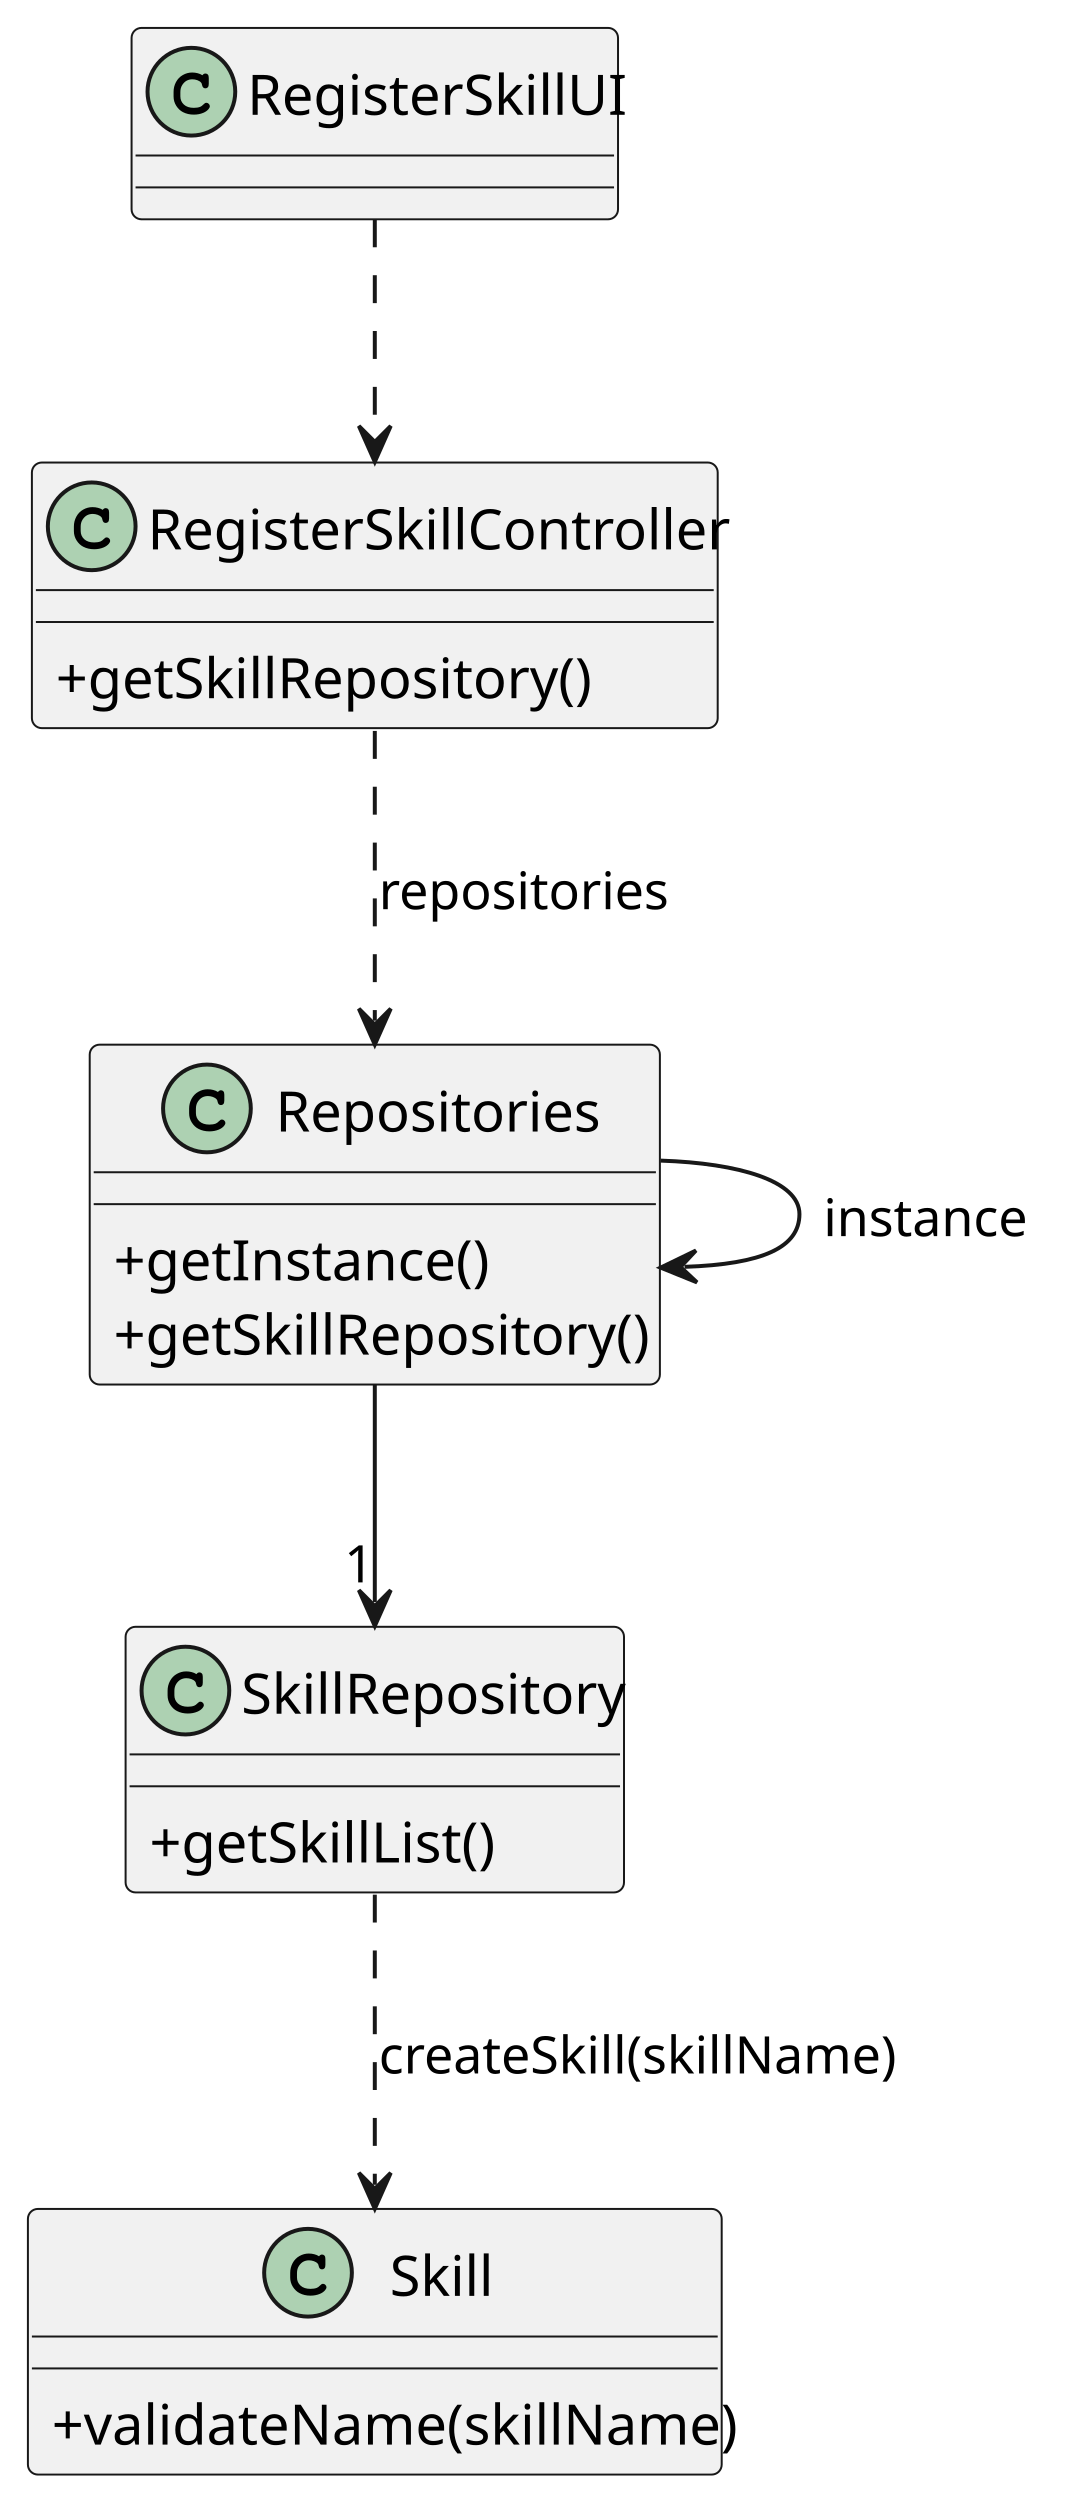
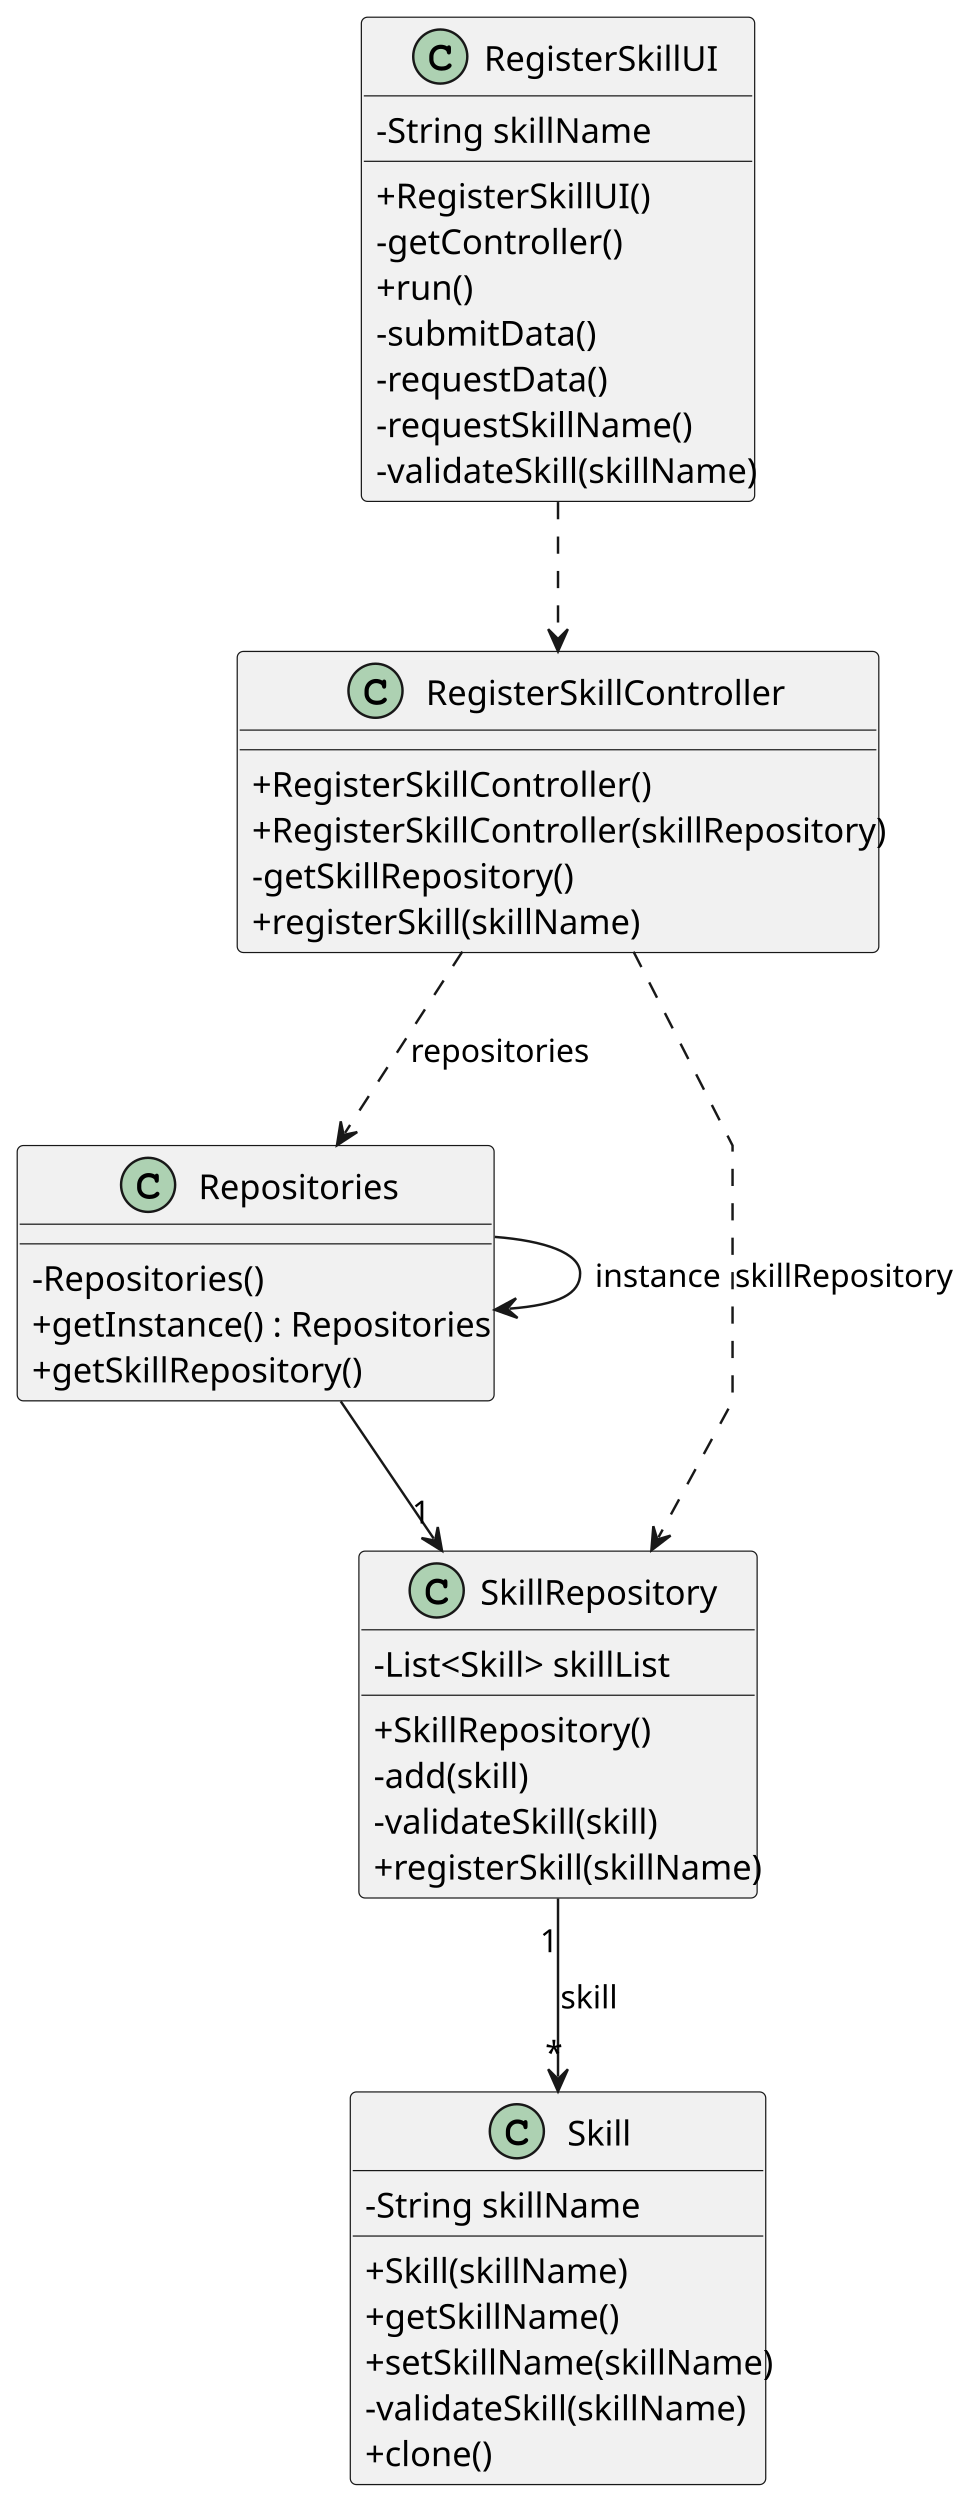
- <svg xmlns="http://www.w3.org/2000/svg" contentStyleType="text/css" height="627px" preserveAspectRatio="none" style="width:268px;height:627px;background:#FFFFFF;" version="1.1" viewBox="0 0 268 627" width="268px" zoomAndPan="magnify">
+ <svg xmlns="http://www.w3.org/2000/svg" contentStyleType="text/css" height="1017px" preserveAspectRatio="none" style="width:392px;height:1017px;background:#FFFFFF;" version="1.1" viewBox="0 0 392 1017" width="392px" zoomAndPan="magnify">
  <defs />
  <g>
+     <g id="elem_RegisterSkillUI">
+       <rect codeLine="11" fill="#F1F1F1" height="196.969" id="RegisterSkillUI" rx="2.5" ry="2.5" style="stroke:#181818;stroke-width:0.5;" width="160" x="147" y="7" />
+       <ellipse cx="179.1" cy="23" fill="#ADD1B2" rx="11" ry="11" style="stroke:#181818;stroke-width:1.0;" />
+       <path d="M181.866,18.875 Q182.022,18.656 182.209,18.547 Q182.397,18.438 182.616,18.438 Q182.991,18.438 183.225,18.703 Q183.459,18.953 183.459,19.562 L183.459,21.016 Q183.459,21.625 183.225,21.891 Q182.991,22.156 182.616,22.156 Q182.272,22.156 182.069,21.953 Q181.866,21.766 181.756,21.25 Q181.709,20.891 181.522,20.703 Q181.194,20.328 180.584,20.109 Q179.975,19.891 179.35,19.891 Q178.584,19.891 177.944,20.219 Q177.319,20.547 176.819,21.297 Q176.334,22.047 176.334,23.078 L176.334,24.172 Q176.334,25.406 177.225,26.234 Q178.116,27.047 179.709,27.047 Q180.647,27.047 181.303,26.797 Q181.694,26.641 182.116,26.203 Q182.381,25.938 182.522,25.859 Q182.678,25.781 182.881,25.781 Q183.209,25.781 183.459,26.047 Q183.725,26.297 183.725,26.641 Q183.725,26.984 183.381,27.391 Q182.881,27.969 182.084,28.297 Q181.006,28.75 179.709,28.75 Q178.194,28.75 176.991,28.125 Q176.006,27.625 175.319,26.562 Q174.631,25.484 174.631,24.203 L174.631,23.047 Q174.631,21.719 175.241,20.578 Q175.866,19.422 176.959,18.812 Q178.053,18.188 179.287,18.188 Q180.022,18.188 180.662,18.359 Q181.319,18.516 181.866,18.875 Z " fill="#000000" />
+       <text fill="#000000" font-family="sans-serif" font-size="14" lengthAdjust="spacing" textLength="90" x="196.9" y="28.797">RegisterSkillUI</text>
+       <line style="stroke:#181818;stroke-width:0.5;" x1="148" x2="306" y1="39" y2="39" />
+       <text fill="#000000" font-family="sans-serif" font-size="14" lengthAdjust="spacing" textLength="105" x="153" y="58.107">-String skillName</text>
+       <line style="stroke:#181818;stroke-width:0.5;" x1="148" x2="306" y1="65.621" y2="65.621" />
+       <text fill="#000000" font-family="sans-serif" font-size="14" lengthAdjust="spacing" textLength="108" x="153" y="84.728">+RegisterSkillUI()</text>
+       <text fill="#000000" font-family="sans-serif" font-size="14" lengthAdjust="spacing" textLength="97" x="153" y="103.35">-getController()</text>
+       <text fill="#000000" font-family="sans-serif" font-size="14" lengthAdjust="spacing" textLength="39" x="153" y="121.971">+run()</text>
+       <text fill="#000000" font-family="sans-serif" font-size="14" lengthAdjust="spacing" textLength="86" x="153" y="140.592">-submitData()</text>
+       <text fill="#000000" font-family="sans-serif" font-size="14" lengthAdjust="spacing" textLength="93" x="153" y="159.213">-requestData()</text>
+       <text fill="#000000" font-family="sans-serif" font-size="14" lengthAdjust="spacing" textLength="124" x="153" y="177.834">-requestSkillName()</text>
+       <text fill="#000000" font-family="sans-serif" font-size="14" lengthAdjust="spacing" textLength="148" x="153" y="196.455">-validateSkill(skillName)</text>
+     </g>
+     <g id="elem_RegisterSkillController">
+       <rect codeLine="23" fill="#F1F1F1" height="122.484" id="RegisterSkillController" rx="2.5" ry="2.5" style="stroke:#181818;stroke-width:0.5;" width="261" x="96.5" y="265" />
+       <ellipse cx="152.75" cy="281" fill="#ADD1B2" rx="11" ry="11" style="stroke:#181818;stroke-width:1.0;" />
+       <path d="M155.516,276.875 Q155.672,276.656 155.859,276.547 Q156.047,276.438 156.266,276.438 Q156.641,276.438 156.875,276.703 Q157.109,276.953 157.109,277.562 L157.109,279.016 Q157.109,279.625 156.875,279.891 Q156.641,280.156 156.266,280.156 Q155.922,280.156 155.719,279.953 Q155.516,279.766 155.406,279.25 Q155.359,278.891 155.172,278.703 Q154.844,278.328 154.234,278.109 Q153.625,277.891 153,277.891 Q152.234,277.891 151.594,278.219 Q150.969,278.547 150.469,279.297 Q149.984,280.047 149.984,281.078 L149.984,282.172 Q149.984,283.406 150.875,284.234 Q151.766,285.047 153.359,285.047 Q154.297,285.047 154.953,284.797 Q155.344,284.641 155.766,284.203 Q156.031,283.938 156.172,283.859 Q156.328,283.781 156.531,283.781 Q156.859,283.781 157.109,284.047 Q157.375,284.297 157.375,284.641 Q157.375,284.984 157.031,285.391 Q156.531,285.969 155.734,286.297 Q154.656,286.75 153.359,286.75 Q151.844,286.75 150.641,286.125 Q149.656,285.625 148.969,284.562 Q148.281,283.484 148.281,282.203 L148.281,281.047 Q148.281,279.719 148.891,278.578 Q149.516,277.422 150.609,276.812 Q151.703,276.188 152.938,276.188 Q153.672,276.188 154.312,276.359 Q154.969,276.516 155.516,276.875 Z " fill="#000000" />
+       <text fill="#000000" font-family="sans-serif" font-size="14" lengthAdjust="spacing" textLength="140" x="173.25" y="286.797">RegisterSkillController</text>
+       <line style="stroke:#181818;stroke-width:0.5;" x1="97.5" x2="356.5" y1="297" y2="297" />
+       <line style="stroke:#181818;stroke-width:0.5;" x1="97.5" x2="356.5" y1="305" y2="305" />
+       <text fill="#000000" font-family="sans-serif" font-size="14" lengthAdjust="spacing" textLength="158" x="102.5" y="324.107">+RegisterSkillController()</text>
+       <text fill="#000000" font-family="sans-serif" font-size="14" lengthAdjust="spacing" textLength="249" x="102.5" y="342.728">+RegisterSkillController(skillRepository)</text>
+       <text fill="#000000" font-family="sans-serif" font-size="14" lengthAdjust="spacing" textLength="128" x="102.5" y="361.35">-getSkillRepository()</text>
+       <text fill="#000000" font-family="sans-serif" font-size="14" lengthAdjust="spacing" textLength="150" x="102.5" y="379.971">+registerSkill(skillName)</text>
+     </g>
    <g id="elem_Repositories">
-       <rect codeLine="26" fill="#F1F1F1" height="85.242" id="Repositories" rx="2.5" ry="2.5" style="stroke:#181818;stroke-width:0.5;" width="143" x="22.5" y="262" />
-       <ellipse cx="51.9" cy="278" fill="#ADD1B2" rx="11" ry="11" style="stroke:#181818;stroke-width:1.0;" />
-       <path d="M54.666,273.875 Q54.822,273.656 55.009,273.547 Q55.197,273.438 55.416,273.438 Q55.791,273.438 56.025,273.703 Q56.259,273.953 56.259,274.562 L56.259,276.016 Q56.259,276.625 56.025,276.891 Q55.791,277.156 55.416,277.156 Q55.072,277.156 54.869,276.953 Q54.666,276.766 54.556,276.25 Q54.509,275.891 54.322,275.703 Q53.994,275.328 53.384,275.109 Q52.775,274.891 52.15,274.891 Q51.384,274.891 50.744,275.219 Q50.119,275.547 49.619,276.297 Q49.134,277.047 49.134,278.078 L49.134,279.172 Q49.134,280.406 50.025,281.234 Q50.916,282.047 52.509,282.047 Q53.447,282.047 54.103,281.797 Q54.494,281.641 54.916,281.203 Q55.181,280.938 55.322,280.859 Q55.478,280.781 55.681,280.781 Q56.009,280.781 56.259,281.047 Q56.525,281.297 56.525,281.641 Q56.525,281.984 56.181,282.391 Q55.681,282.969 54.884,283.297 Q53.806,283.75 52.509,283.75 Q50.994,283.75 49.791,283.125 Q48.806,282.625 48.119,281.562 Q47.431,280.484 47.431,279.203 L47.431,278.047 Q47.431,276.719 48.041,275.578 Q48.666,274.422 49.759,273.812 Q50.853,273.188 52.087,273.188 Q52.822,273.188 53.462,273.359 Q54.119,273.516 54.666,273.875 Z " fill="#000000" />
-       <text fill="#000000" font-family="sans-serif" font-size="14" lengthAdjust="spacing" textLength="79" x="69.1" y="283.797">Repositories</text>
-       <line style="stroke:#181818;stroke-width:0.5;" x1="23.5" x2="164.5" y1="294" y2="294" />
-       <line style="stroke:#181818;stroke-width:0.5;" x1="23.5" x2="164.5" y1="302" y2="302" />
-       <text fill="#000000" font-family="sans-serif" font-size="14" lengthAdjust="spacing" textLength="91" x="28.5" y="321.107">+getInstance()</text>
-       <text fill="#000000" font-family="sans-serif" font-size="14" lengthAdjust="spacing" textLength="131" x="28.5" y="339.728">+getSkillRepository()</text>
+       <rect codeLine="30" fill="#F1F1F1" height="103.863" id="Repositories" rx="2.5" ry="2.5" style="stroke:#181818;stroke-width:0.5;" width="194" x="7" y="466" />
+       <ellipse cx="60.25" cy="482" fill="#ADD1B2" rx="11" ry="11" style="stroke:#181818;stroke-width:1.0;" />
+       <path d="M63.016,477.875 Q63.172,477.656 63.359,477.547 Q63.547,477.438 63.766,477.438 Q64.141,477.438 64.375,477.703 Q64.609,477.953 64.609,478.562 L64.609,480.016 Q64.609,480.625 64.375,480.891 Q64.141,481.156 63.766,481.156 Q63.422,481.156 63.219,480.953 Q63.016,480.766 62.906,480.25 Q62.859,479.891 62.672,479.703 Q62.344,479.328 61.734,479.109 Q61.125,478.891 60.5,478.891 Q59.734,478.891 59.094,479.219 Q58.469,479.547 57.969,480.297 Q57.484,481.047 57.484,482.078 L57.484,483.172 Q57.484,484.406 58.375,485.234 Q59.266,486.047 60.859,486.047 Q61.797,486.047 62.453,485.797 Q62.844,485.641 63.266,485.203 Q63.531,484.938 63.672,484.859 Q63.828,484.781 64.031,484.781 Q64.359,484.781 64.609,485.047 Q64.875,485.297 64.875,485.641 Q64.875,485.984 64.531,486.391 Q64.031,486.969 63.234,487.297 Q62.156,487.75 60.859,487.75 Q59.344,487.75 58.141,487.125 Q57.156,486.625 56.469,485.562 Q55.781,484.484 55.781,483.203 L55.781,482.047 Q55.781,480.719 56.391,479.578 Q57.016,478.422 58.109,477.812 Q59.203,477.188 60.438,477.188 Q61.172,477.188 61.812,477.359 Q62.469,477.516 63.016,477.875 Z " fill="#000000" />
+       <text fill="#000000" font-family="sans-serif" font-size="14" lengthAdjust="spacing" textLength="79" x="80.75" y="487.797">Repositories</text>
+       <line style="stroke:#181818;stroke-width:0.5;" x1="8" x2="200" y1="498" y2="498" />
+       <line style="stroke:#181818;stroke-width:0.5;" x1="8" x2="200" y1="506" y2="506" />
+       <text fill="#000000" font-family="sans-serif" font-size="14" lengthAdjust="spacing" textLength="94" x="13" y="525.107">-Repositories()</text>
+       <text fill="#000000" font-family="sans-serif" font-size="14" lengthAdjust="spacing" textLength="182" x="13" y="543.729">+getInstance() : Repositories</text>
+       <text fill="#000000" font-family="sans-serif" font-size="14" lengthAdjust="spacing" textLength="131" x="13" y="562.35">+getSkillRepository()</text>
    </g>
    <g id="elem_SkillRepository">
-       <rect codeLine="31" fill="#F1F1F1" height="66.621" id="SkillRepository" rx="2.5" ry="2.5" style="stroke:#181818;stroke-width:0.5;" width="125" x="31.5" y="408" />
-       <ellipse cx="46.5" cy="424" fill="#ADD1B2" rx="11" ry="11" style="stroke:#181818;stroke-width:1.0;" />
-       <path d="M49.266,419.875 Q49.422,419.656 49.609,419.547 Q49.797,419.438 50.016,419.438 Q50.391,419.438 50.625,419.703 Q50.859,419.953 50.859,420.562 L50.859,422.016 Q50.859,422.625 50.625,422.891 Q50.391,423.156 50.016,423.156 Q49.672,423.156 49.469,422.953 Q49.266,422.766 49.156,422.25 Q49.109,421.891 48.922,421.703 Q48.594,421.328 47.984,421.109 Q47.375,420.891 46.75,420.891 Q45.984,420.891 45.344,421.219 Q44.719,421.547 44.219,422.297 Q43.734,423.047 43.734,424.078 L43.734,425.172 Q43.734,426.406 44.625,427.234 Q45.516,428.047 47.109,428.047 Q48.047,428.047 48.703,427.797 Q49.094,427.641 49.516,427.203 Q49.781,426.938 49.922,426.859 Q50.078,426.781 50.281,426.781 Q50.609,426.781 50.859,427.047 Q51.125,427.297 51.125,427.641 Q51.125,427.984 50.781,428.391 Q50.281,428.969 49.484,429.297 Q48.406,429.75 47.109,429.75 Q45.594,429.75 44.391,429.125 Q43.406,428.625 42.719,427.562 Q42.031,426.484 42.031,425.203 L42.031,424.047 Q42.031,422.719 42.641,421.578 Q43.266,420.422 44.359,419.812 Q45.453,419.188 46.688,419.188 Q47.422,419.188 48.062,419.359 Q48.719,419.516 49.266,419.875 Z " fill="#000000" />
-       <text fill="#000000" font-family="sans-serif" font-size="14" lengthAdjust="spacing" textLength="93" x="60.5" y="429.797">SkillRepository</text>
-       <line style="stroke:#181818;stroke-width:0.5;" x1="32.5" x2="155.5" y1="440" y2="440" />
-       <line style="stroke:#181818;stroke-width:0.5;" x1="32.5" x2="155.5" y1="448" y2="448" />
-       <text fill="#000000" font-family="sans-serif" font-size="14" lengthAdjust="spacing" textLength="85" x="37.5" y="467.107">+getSkillList()</text>
+       <rect codeLine="36" fill="#F1F1F1" height="141.106" id="SkillRepository" rx="2.5" ry="2.5" style="stroke:#181818;stroke-width:0.5;" width="162" x="146" y="631" />
+       <ellipse cx="177.65" cy="647" fill="#ADD1B2" rx="11" ry="11" style="stroke:#181818;stroke-width:1.0;" />
+       <path d="M180.416,642.875 Q180.572,642.656 180.759,642.547 Q180.947,642.438 181.166,642.438 Q181.541,642.438 181.775,642.703 Q182.009,642.953 182.009,643.562 L182.009,645.016 Q182.009,645.625 181.775,645.891 Q181.541,646.156 181.166,646.156 Q180.822,646.156 180.619,645.953 Q180.416,645.766 180.306,645.25 Q180.259,644.891 180.072,644.703 Q179.744,644.328 179.134,644.109 Q178.525,643.891 177.9,643.891 Q177.134,643.891 176.494,644.219 Q175.869,644.547 175.369,645.297 Q174.884,646.047 174.884,647.078 L174.884,648.172 Q174.884,649.406 175.775,650.234 Q176.666,651.047 178.259,651.047 Q179.197,651.047 179.853,650.797 Q180.244,650.641 180.666,650.203 Q180.931,649.938 181.072,649.859 Q181.228,649.781 181.431,649.781 Q181.759,649.781 182.009,650.047 Q182.275,650.297 182.275,650.641 Q182.275,650.984 181.931,651.391 Q181.431,651.969 180.634,652.297 Q179.556,652.75 178.259,652.75 Q176.744,652.75 175.541,652.125 Q174.556,651.625 173.869,650.562 Q173.181,649.484 173.181,648.203 L173.181,647.047 Q173.181,645.719 173.791,644.578 Q174.416,643.422 175.509,642.812 Q176.603,642.188 177.838,642.188 Q178.572,642.188 179.213,642.359 Q179.869,642.516 180.416,642.875 Z " fill="#000000" />
+       <text fill="#000000" font-family="sans-serif" font-size="14" lengthAdjust="spacing" textLength="93" x="195.35" y="652.797">SkillRepository</text>
+       <line style="stroke:#181818;stroke-width:0.5;" x1="147" x2="307" y1="663" y2="663" />
+       <text fill="#000000" font-family="sans-serif" font-size="14" lengthAdjust="spacing" textLength="117" x="152" y="682.107">-List&lt;Skill&gt; skillList</text>
+       <line style="stroke:#181818;stroke-width:0.5;" x1="147" x2="307" y1="689.621" y2="689.621" />
+       <text fill="#000000" font-family="sans-serif" font-size="14" lengthAdjust="spacing" textLength="111" x="152" y="708.729">+SkillRepository()</text>
+       <text fill="#000000" font-family="sans-serif" font-size="14" lengthAdjust="spacing" textLength="62" x="152" y="727.35">-add(skill)</text>
+       <text fill="#000000" font-family="sans-serif" font-size="14" lengthAdjust="spacing" textLength="112" x="152" y="745.971">-validateSkill(skill)</text>
+       <text fill="#000000" font-family="sans-serif" font-size="14" lengthAdjust="spacing" textLength="150" x="152" y="764.592">+registerSkill(skillName)</text>
    </g>
    <g id="elem_Skill">
-       <rect codeLine="35" fill="#F1F1F1" height="66.621" id="Skill" rx="2.5" ry="2.5" style="stroke:#181818;stroke-width:0.5;" width="174" x="7" y="554" />
-       <ellipse cx="77.25" cy="570" fill="#ADD1B2" rx="11" ry="11" style="stroke:#181818;stroke-width:1.0;" />
-       <path d="M80.016,565.875 Q80.172,565.656 80.359,565.547 Q80.547,565.438 80.766,565.438 Q81.141,565.438 81.375,565.703 Q81.609,565.953 81.609,566.562 L81.609,568.016 Q81.609,568.625 81.375,568.891 Q81.141,569.156 80.766,569.156 Q80.422,569.156 80.219,568.953 Q80.016,568.766 79.906,568.25 Q79.859,567.891 79.672,567.703 Q79.344,567.328 78.734,567.109 Q78.125,566.891 77.5,566.891 Q76.734,566.891 76.094,567.219 Q75.469,567.547 74.969,568.297 Q74.484,569.047 74.484,570.078 L74.484,571.172 Q74.484,572.406 75.375,573.234 Q76.266,574.047 77.859,574.047 Q78.797,574.047 79.453,573.797 Q79.844,573.641 80.266,573.203 Q80.531,572.938 80.672,572.859 Q80.828,572.781 81.031,572.781 Q81.359,572.781 81.609,573.047 Q81.875,573.297 81.875,573.641 Q81.875,573.984 81.531,574.391 Q81.031,574.969 80.234,575.297 Q79.156,575.75 77.859,575.75 Q76.344,575.75 75.141,575.125 Q74.156,574.625 73.469,573.562 Q72.781,572.484 72.781,571.203 L72.781,570.047 Q72.781,568.719 73.391,567.578 Q74.016,566.422 75.109,565.812 Q76.203,565.188 77.438,565.188 Q78.172,565.188 78.812,565.359 Q79.469,565.516 80.016,565.875 Z " fill="#000000" />
-       <text fill="#000000" font-family="sans-serif" font-size="14" lengthAdjust="spacing" textLength="25" x="97.75" y="575.797">Skill</text>
-       <line style="stroke:#181818;stroke-width:0.5;" x1="8" x2="180" y1="586" y2="586" />
-       <line style="stroke:#181818;stroke-width:0.5;" x1="8" x2="180" y1="594" y2="594" />
-       <text fill="#000000" font-family="sans-serif" font-size="14" lengthAdjust="spacing" textLength="162" x="13" y="613.107">+validateName(skillName)</text>
-     </g>
-     <g id="elem_RegisterSkillController">
-       <rect codeLine="22" fill="#F1F1F1" height="66.621" id="RegisterSkillController" rx="2.5" ry="2.5" style="stroke:#181818;stroke-width:0.5;" width="172" x="8" y="116" />
-       <ellipse cx="23" cy="132" fill="#ADD1B2" rx="11" ry="11" style="stroke:#181818;stroke-width:1.0;" />
-       <path d="M25.766,127.875 Q25.922,127.656 26.109,127.547 Q26.297,127.438 26.516,127.438 Q26.891,127.438 27.125,127.703 Q27.359,127.953 27.359,128.562 L27.359,130.016 Q27.359,130.625 27.125,130.891 Q26.891,131.156 26.516,131.156 Q26.172,131.156 25.969,130.953 Q25.766,130.766 25.656,130.25 Q25.609,129.891 25.422,129.703 Q25.094,129.328 24.484,129.109 Q23.875,128.891 23.25,128.891 Q22.484,128.891 21.844,129.219 Q21.219,129.547 20.719,130.297 Q20.234,131.047 20.234,132.078 L20.234,133.172 Q20.234,134.406 21.125,135.234 Q22.016,136.047 23.609,136.047 Q24.547,136.047 25.203,135.797 Q25.594,135.641 26.016,135.203 Q26.281,134.938 26.422,134.859 Q26.578,134.781 26.781,134.781 Q27.109,134.781 27.359,135.047 Q27.625,135.297 27.625,135.641 Q27.625,135.984 27.281,136.391 Q26.781,136.969 25.984,137.297 Q24.906,137.75 23.609,137.75 Q22.094,137.75 20.891,137.125 Q19.906,136.625 19.219,135.562 Q18.531,134.484 18.531,133.203 L18.531,132.047 Q18.531,130.719 19.141,129.578 Q19.766,128.422 20.859,127.812 Q21.953,127.188 23.188,127.188 Q23.922,127.188 24.562,127.359 Q25.219,127.516 25.766,127.875 Z " fill="#000000" />
-       <text fill="#000000" font-family="sans-serif" font-size="14" lengthAdjust="spacing" textLength="140" x="37" y="137.797">RegisterSkillController</text>
-       <line style="stroke:#181818;stroke-width:0.5;" x1="9" x2="179" y1="148" y2="148" />
-       <line style="stroke:#181818;stroke-width:0.5;" x1="9" x2="179" y1="156" y2="156" />
-       <text fill="#000000" font-family="sans-serif" font-size="14" lengthAdjust="spacing" textLength="131" x="14" y="175.107">+getSkillRepository()</text>
-     </g>
-     <g id="elem_RegisterSkillUI">
-       <rect codeLine="18" fill="#F1F1F1" height="48" id="RegisterSkillUI" rx="2.5" ry="2.5" style="stroke:#181818;stroke-width:0.5;" width="122" x="33" y="7" />
-       <ellipse cx="48" cy="23" fill="#ADD1B2" rx="11" ry="11" style="stroke:#181818;stroke-width:1.0;" />
-       <path d="M50.766,18.875 Q50.922,18.656 51.109,18.547 Q51.297,18.438 51.516,18.438 Q51.891,18.438 52.125,18.703 Q52.359,18.953 52.359,19.562 L52.359,21.016 Q52.359,21.625 52.125,21.891 Q51.891,22.156 51.516,22.156 Q51.172,22.156 50.969,21.953 Q50.766,21.766 50.656,21.25 Q50.609,20.891 50.422,20.703 Q50.094,20.328 49.484,20.109 Q48.875,19.891 48.25,19.891 Q47.484,19.891 46.844,20.219 Q46.219,20.547 45.719,21.297 Q45.234,22.047 45.234,23.078 L45.234,24.172 Q45.234,25.406 46.125,26.234 Q47.016,27.047 48.609,27.047 Q49.547,27.047 50.203,26.797 Q50.594,26.641 51.016,26.203 Q51.281,25.938 51.422,25.859 Q51.578,25.781 51.781,25.781 Q52.109,25.781 52.359,26.047 Q52.625,26.297 52.625,26.641 Q52.625,26.984 52.281,27.391 Q51.781,27.969 50.984,28.297 Q49.906,28.75 48.609,28.75 Q47.094,28.75 45.891,28.125 Q44.906,27.625 44.219,26.562 Q43.531,25.484 43.531,24.203 L43.531,23.047 Q43.531,21.719 44.141,20.578 Q44.766,19.422 45.859,18.812 Q46.953,18.188 48.188,18.188 Q48.922,18.188 49.562,18.359 Q50.219,18.516 50.766,18.875 Z " fill="#000000" />
-       <text fill="#000000" font-family="sans-serif" font-size="14" lengthAdjust="spacing" textLength="90" x="62" y="28.797">RegisterSkillUI</text>
-       <line style="stroke:#181818;stroke-width:0.5;" x1="34" x2="154" y1="39" y2="39" />
-       <line style="stroke:#181818;stroke-width:0.5;" x1="34" x2="154" y1="47" y2="47" />
+       <rect codeLine="45" fill="#F1F1F1" height="159.727" id="Skill" rx="2.5" ry="2.5" style="stroke:#181818;stroke-width:0.5;" width="169" x="142.5" y="851" />
+       <ellipse cx="210.25" cy="867" fill="#ADD1B2" rx="11" ry="11" style="stroke:#181818;stroke-width:1.0;" />
+       <path d="M213.016,862.875 Q213.172,862.656 213.359,862.547 Q213.547,862.438 213.766,862.438 Q214.141,862.438 214.375,862.703 Q214.609,862.953 214.609,863.562 L214.609,865.016 Q214.609,865.625 214.375,865.891 Q214.141,866.156 213.766,866.156 Q213.422,866.156 213.219,865.953 Q213.016,865.766 212.906,865.25 Q212.859,864.891 212.672,864.703 Q212.344,864.328 211.734,864.109 Q211.125,863.891 210.5,863.891 Q209.734,863.891 209.094,864.219 Q208.469,864.547 207.969,865.297 Q207.484,866.047 207.484,867.078 L207.484,868.172 Q207.484,869.406 208.375,870.234 Q209.266,871.047 210.859,871.047 Q211.797,871.047 212.453,870.797 Q212.844,870.641 213.266,870.203 Q213.531,869.938 213.672,869.859 Q213.828,869.781 214.031,869.781 Q214.359,869.781 214.609,870.047 Q214.875,870.297 214.875,870.641 Q214.875,870.984 214.531,871.391 Q214.031,871.969 213.234,872.297 Q212.156,872.75 210.859,872.75 Q209.344,872.75 208.141,872.125 Q207.156,871.625 206.469,870.562 Q205.781,869.484 205.781,868.203 L205.781,867.047 Q205.781,865.719 206.391,864.578 Q207.016,863.422 208.109,862.812 Q209.203,862.188 210.438,862.188 Q211.172,862.188 211.812,862.359 Q212.469,862.516 213.016,862.875 Z " fill="#000000" />
+       <text fill="#000000" font-family="sans-serif" font-size="14" lengthAdjust="spacing" textLength="25" x="230.75" y="872.797">Skill</text>
+       <line style="stroke:#181818;stroke-width:0.5;" x1="143.5" x2="310.5" y1="883" y2="883" />
+       <text fill="#000000" font-family="sans-serif" font-size="14" lengthAdjust="spacing" textLength="105" x="148.5" y="902.107">-String skillName</text>
+       <line style="stroke:#181818;stroke-width:0.5;" x1="143.5" x2="310.5" y1="909.621" y2="909.621" />
+       <text fill="#000000" font-family="sans-serif" font-size="14" lengthAdjust="spacing" textLength="102" x="148.5" y="928.729">+Skill(skillName)</text>
+       <text fill="#000000" font-family="sans-serif" font-size="14" lengthAdjust="spacing" textLength="99" x="148.5" y="947.35">+getSkillName()</text>
+       <text fill="#000000" font-family="sans-serif" font-size="14" lengthAdjust="spacing" textLength="157" x="148.5" y="965.971">+setSkillName(skillName)</text>
+       <text fill="#000000" font-family="sans-serif" font-size="14" lengthAdjust="spacing" textLength="148" x="148.5" y="984.592">-validateSkill(skillName)</text>
+       <text fill="#000000" font-family="sans-serif" font-size="14" lengthAdjust="spacing" textLength="52" x="148.5" y="1003.213">+clone()</text>
    </g>
    <g id="link_Repositories_Repositories">
-       <path codeLine="9" d="M165.68,291.08 C185.42,291.73 200.5,296.2 200.5,304.5 C200.5,312.8 191.417,317.072 171.677,317.723 " fill="none" id="Repositories-to-Repositories" style="stroke:#181818;stroke-width:1.0;" />
-       <polygon fill="#181818" points="165.68,317.92,174.807,321.622,170.677,317.755,174.543,313.626,165.68,317.92" style="stroke:#181818;stroke-width:1.0;" />
-       <text fill="#000000" font-family="sans-serif" font-size="13" lengthAdjust="spacing" textLength="49" x="206.5" y="310.028">instance</text>
+       <path codeLine="55" d="M201.28,503.17 C221.48,504.73 236,509.67 236,518 C236,526.33 227.462,530.808 207.262,532.368 " fill="none" id="Repositories-to-Repositories" style="stroke:#181818;stroke-width:1.0;" />
+       <polygon fill="#181818" points="201.28,532.83,210.561,536.125,206.265,532.445,209.945,528.149,201.28,532.83" style="stroke:#181818;stroke-width:1.0;" />
+       <text fill="#000000" font-family="sans-serif" font-size="13" lengthAdjust="spacing" textLength="49" x="242" y="523.528">instance</text>
    </g>
    <g id="link_Repositories_SkillRepository">
-       <path codeLine="12" d="M94,347.11 C94,366.63 94,383.56 94,401.81 " fill="none" id="Repositories-to-SkillRepository" style="stroke:#181818;stroke-width:1.0;" />
-       <polygon fill="#181818" points="94,407.81,98,398.81,94,402.81,90,398.81,94,407.81" style="stroke:#181818;stroke-width:1.0;" />
-       <text fill="#000000" font-family="sans-serif" font-size="13" lengthAdjust="spacing" textLength="7" x="86.333" y="396.86">1</text>
+       <path codeLine="56" d="M138.59,570.04 C151.38,588.91 162.733,605.673 176.453,625.913 " fill="none" id="Repositories-to-SkillRepository" style="stroke:#181818;stroke-width:1.0;" />
+       <polygon fill="#181818" points="179.82,630.88,178.081,621.186,177.014,626.741,171.459,625.675,179.82,630.88" style="stroke:#181818;stroke-width:1.0;" />
+       <text fill="#000000" font-family="sans-serif" font-size="13" lengthAdjust="spacing" textLength="7" x="167.594" y="619.759">1</text>
+     </g>
+     <g id="link_RegisterSkillController_SkillRepository">
+       <path codeLine="57" d="M257.73,387.16 C276.92,424.73 298,466 298,466 C298,466 298,570 298,570 C298,570 284.748,594.37 267.858,625.4 " fill="none" id="RegisterSkillController-to-SkillRepository" style="stroke:#181818;stroke-width:1.0;stroke-dasharray:7.0,7.0;" />
+       <polygon fill="#181818" points="264.99,630.67,272.806,624.678,267.38,626.278,265.779,620.853,264.99,630.67" style="stroke:#181818;stroke-width:1.0;" />
+       <text fill="#000000" font-family="sans-serif" font-size="13" lengthAdjust="spacing" textLength="85" x="299" y="523.528">skillRepository</text>
    </g>
    <g id="link_SkillRepository_Skill">
-       <path codeLine="14" d="M94,475.18 C94,498.74 94,524.42 94,547.95 " fill="none" id="SkillRepository-to-Skill" style="stroke:#181818;stroke-width:1.0;stroke-dasharray:7.0,7.0;" />
-       <polygon fill="#181818" points="94,553.95,98,544.95,94,548.95,90,544.95,94,553.95" style="stroke:#181818;stroke-width:1.0;" />
-       <text fill="#000000" font-family="sans-serif" font-size="13" lengthAdjust="spacing" textLength="126" x="95" y="520.028">createSkill(skillName)</text>
+       <path codeLine="58" d="M227,772.3 C227,797.12 227,819.23 227,844.78 " fill="none" id="SkillRepository-to-Skill" style="stroke:#181818;stroke-width:1.0;" />
+       <polygon fill="#181818" points="227,850.78,231,841.78,227,845.78,223,841.78,227,850.78" style="stroke:#181818;stroke-width:1.0;" />
+       <text fill="#000000" font-family="sans-serif" font-size="13" lengthAdjust="spacing" textLength="23" x="228" y="817.028">skill</text>
+       <text fill="#000000" font-family="sans-serif" font-size="13" lengthAdjust="spacing" textLength="7" x="219.655" y="794.144">1</text>
+       <text fill="#000000" font-family="sans-serif" font-size="13" lengthAdjust="spacing" textLength="5" x="221.769" y="839.655">*</text>
    </g>
    <g id="link_RegisterSkillController_Repositories">
-       <path codeLine="15" d="M94,183.32 C94,206.33 94,231.26 94,255.98 " fill="none" id="RegisterSkillController-to-Repositories" style="stroke:#181818;stroke-width:1.0;stroke-dasharray:7.0,7.0;" />
-       <polygon fill="#181818" points="94,261.98,98,252.98,94,256.98,90,252.98,94,261.98" style="stroke:#181818;stroke-width:1.0;" />
-       <text fill="#000000" font-family="sans-serif" font-size="13" lengthAdjust="spacing" textLength="67" x="95" y="228.028">repositories</text>
+       <path codeLine="59" d="M188.08,387.12 C171.68,412.45 156.061,436.584 140.341,460.863 " fill="none" id="RegisterSkillController-to-Repositories" style="stroke:#181818;stroke-width:1.0;stroke-dasharray:7.0,7.0;" />
+       <polygon fill="#181818" points="137.08,465.9,145.329,460.519,139.797,461.703,138.614,456.171,137.08,465.9" style="stroke:#181818;stroke-width:1.0;" />
+       <text fill="#000000" font-family="sans-serif" font-size="13" lengthAdjust="spacing" textLength="67" x="167" y="432.028">repositories</text>
    </g>
    <g id="link_RegisterSkillUI_RegisterSkillController">
-       <path codeLine="16" d="M94,55.02 C94,72.39 94,90.46 94,109.83 " fill="none" id="RegisterSkillUI-to-RegisterSkillController" style="stroke:#181818;stroke-width:1.0;stroke-dasharray:7.0,7.0;" />
-       <polygon fill="#181818" points="94,115.83,98,106.83,94,110.83,90,106.83,94,115.83" style="stroke:#181818;stroke-width:1.0;" />
+       <path codeLine="60" d="M227,204.25 C227,224.93 227,240.16 227,258.95 " fill="none" id="RegisterSkillUI-to-RegisterSkillController" style="stroke:#181818;stroke-width:1.0;stroke-dasharray:7.0,7.0;" />
+       <polygon fill="#181818" points="227,264.95,231,255.95,227,259.95,223,255.95,227,264.95" style="stroke:#181818;stroke-width:1.0;" />
    </g>
  </g>
</svg>
